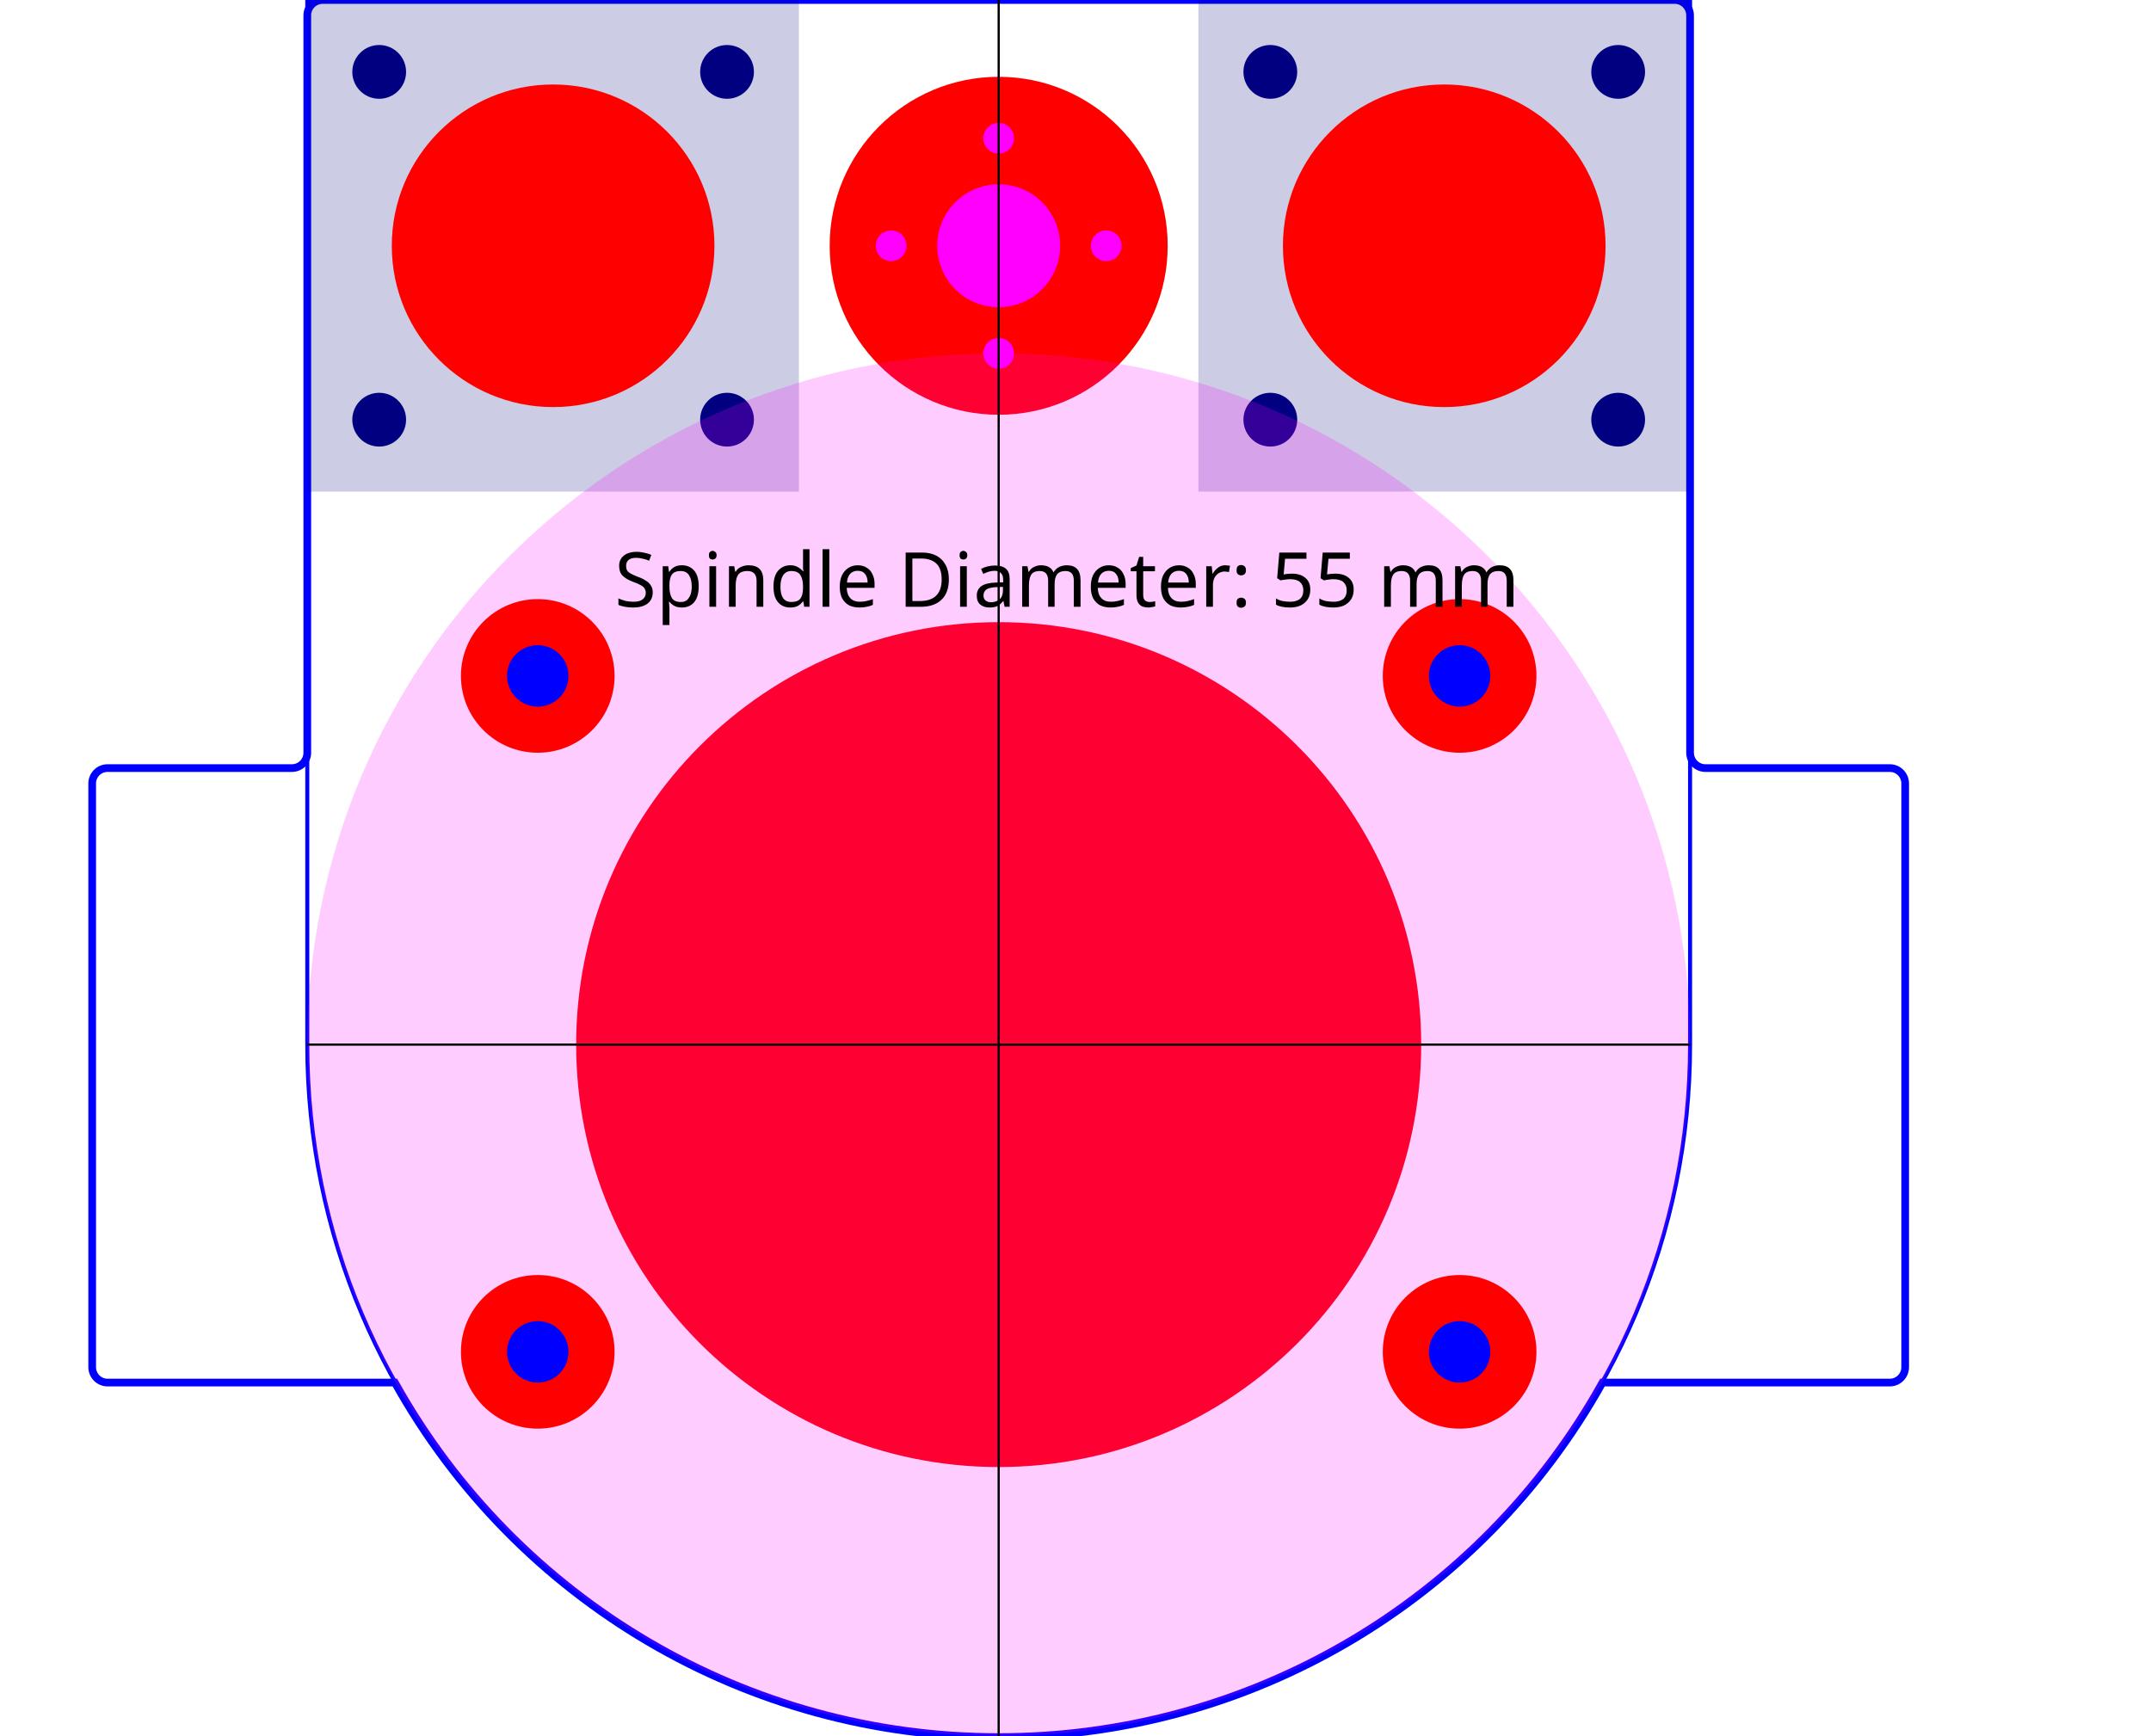
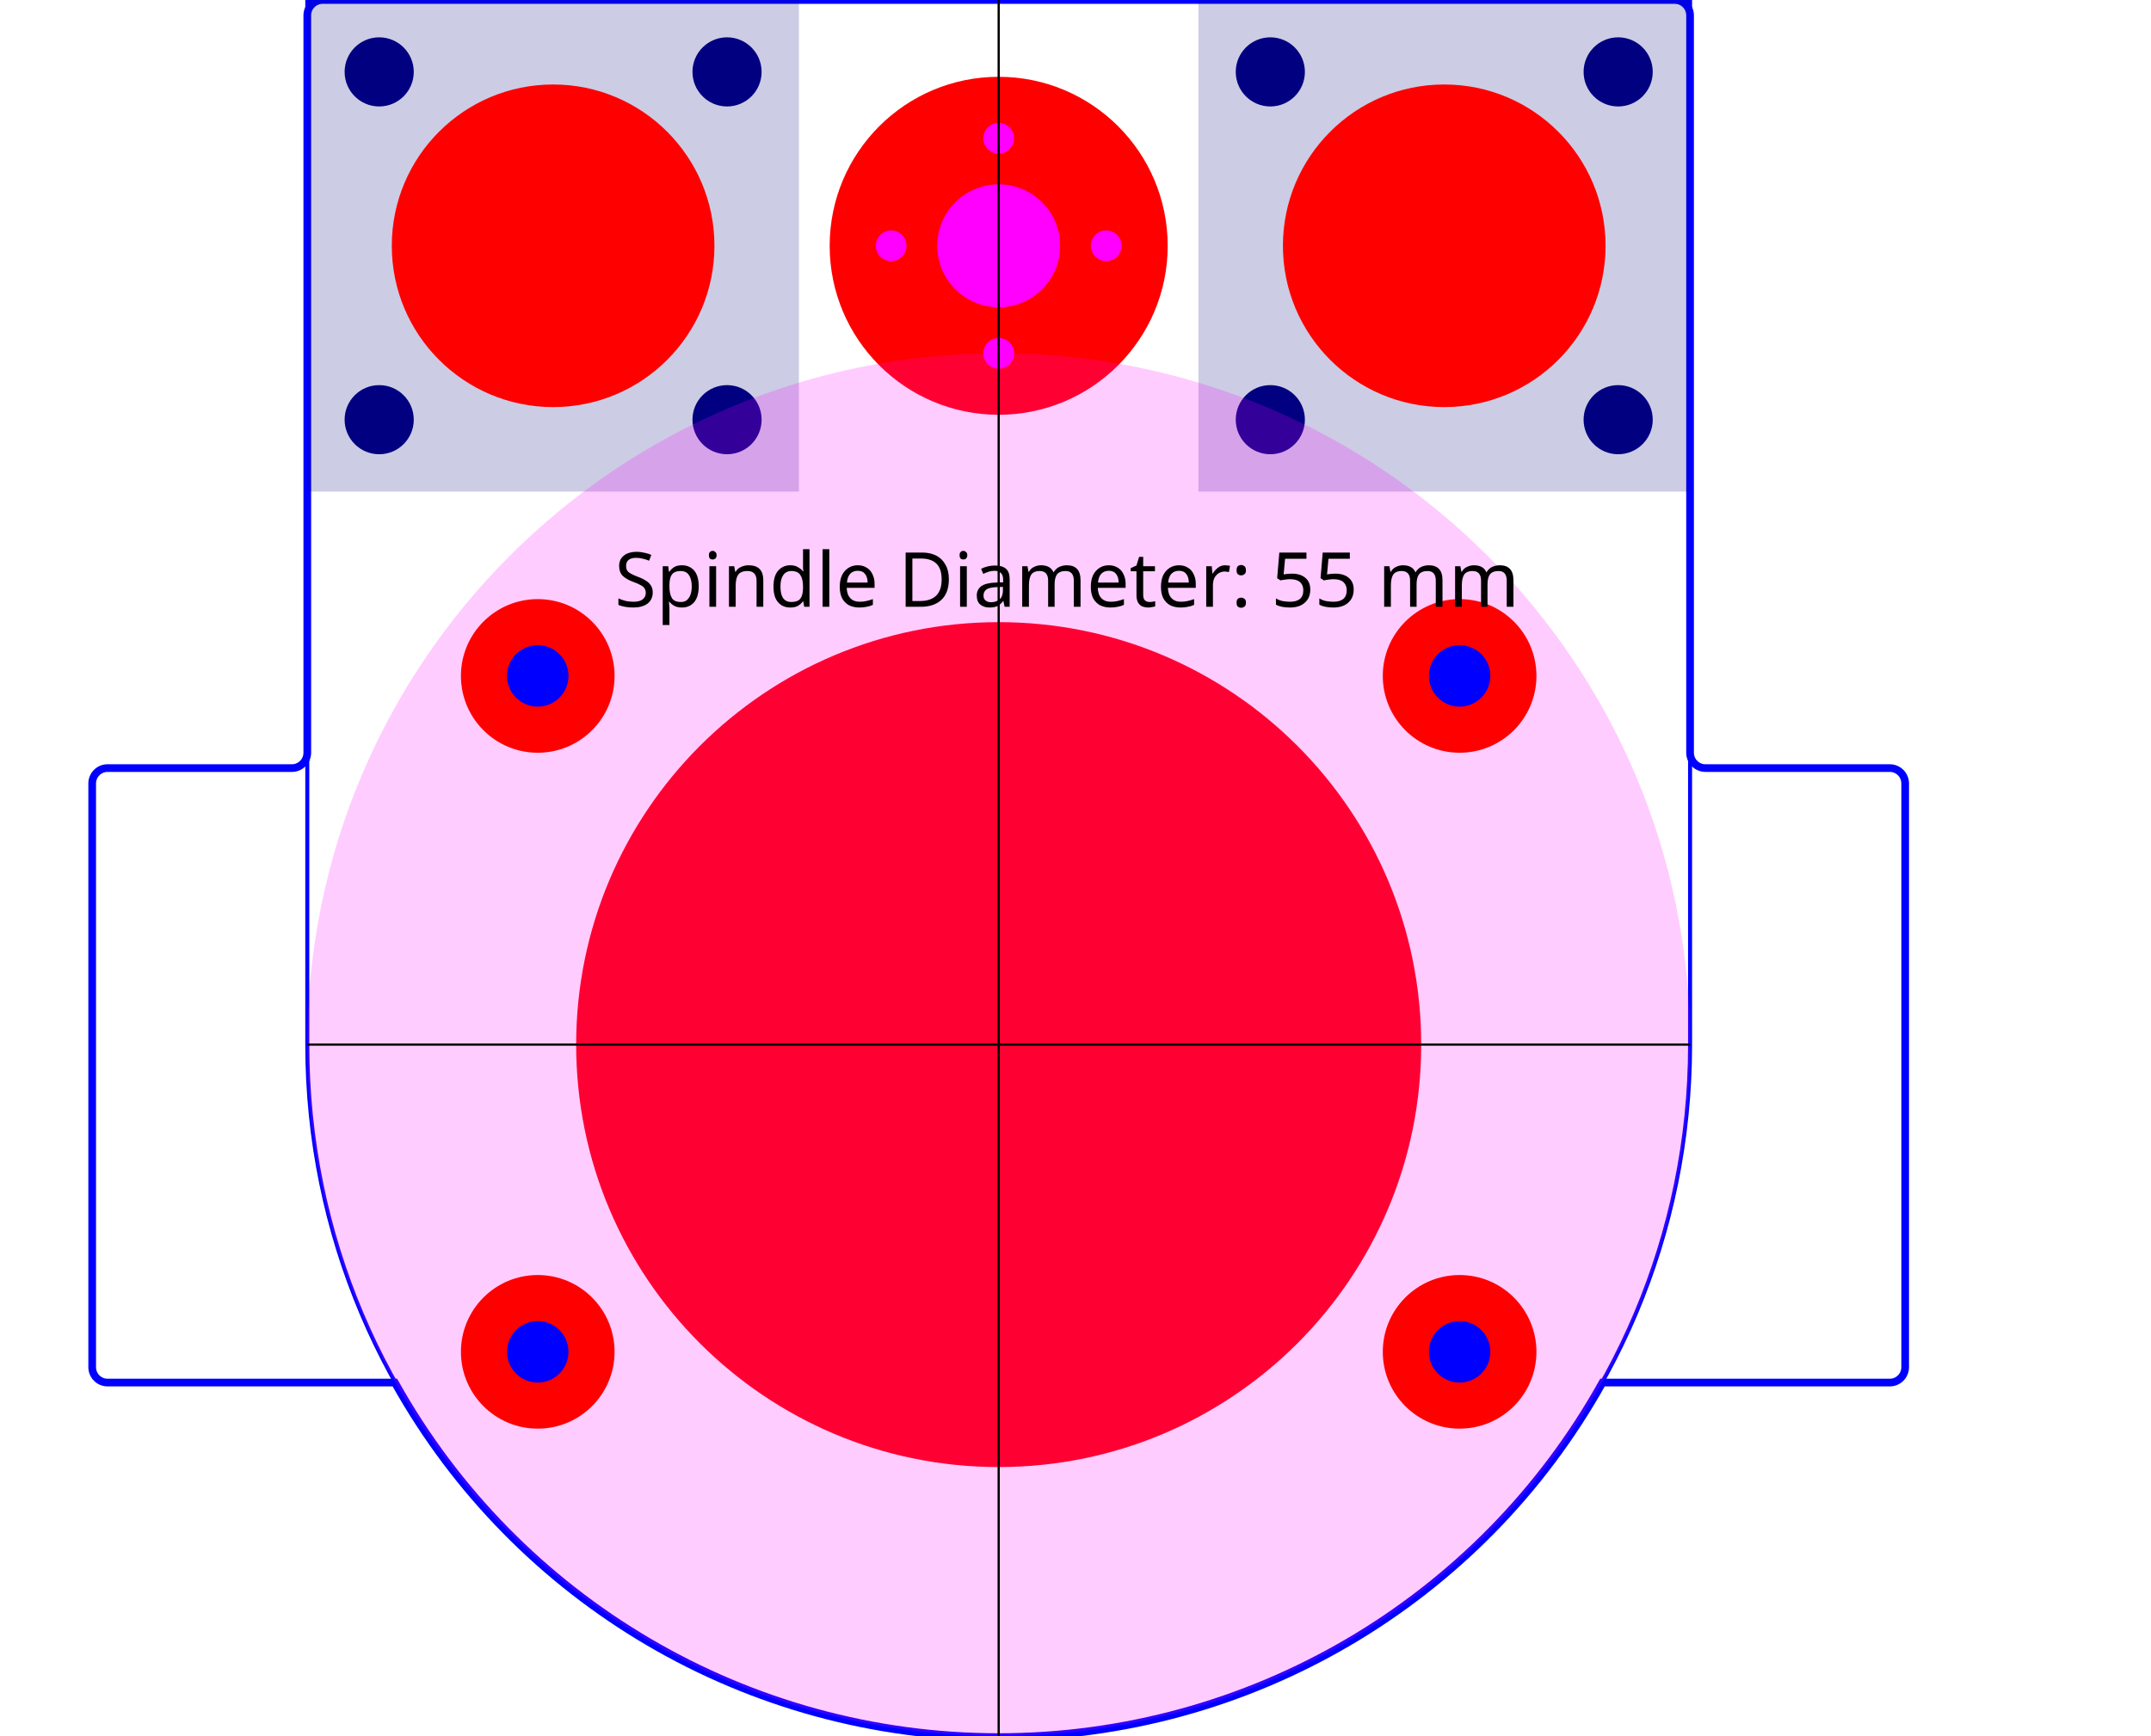
<svg xmlns="http://www.w3.org/2000/svg" width="140mm" height="113mm" viewBox="0 0 140 113" version="1.1" id="spindle-D55-hoöder-with-clamp">
  <defs id="defs">
    <circle id="z_screw_central_hole" style="font-variation-settings:normal;vector-effect:none;fill:#ff0000;fill-opacity:1;fill-rule:evenodd;stroke-width:0.353;stroke-linecap:butt;stroke-linejoin:miter;stroke-miterlimit:4;stroke-dasharray:none;stroke-dashoffset:0;stroke-opacity:1;stop-color:#000000" cx="0" cy="0" r="11" />
    <circle id="z_screw_backlash_item_hole" style="font-variation-settings:normal;vector-effect:none;fill:#ff00ff;fill-opacity:1;fill-rule:evenodd;stroke-width:0.353;stroke-linecap:butt;stroke-linejoin:miter;stroke-miterlimit:4;stroke-dasharray:none;stroke-dashoffset:0;stroke-opacity:1;stop-color:#000000" cx="0" cy="0" r="4" />
    <circle id="z_screw_backlash_item_screw_2.0mm" style="font-variation-settings:normal;opacity:1;vector-effect:none;fill:#ff00ff;fill-opacity:1;fill-rule:evenodd;stroke-width:0.16;stroke-linecap:butt;stroke-linejoin:miter;stroke-miterlimit:4;stroke-dasharray:none;stroke-dashoffset:0;stroke-opacity:1;stop-color:#000000;stop-opacity:1" cx="0" cy="0" r="1.0" />
    <rect id="bearing_base" style="fill:#000080;fill-opacity:0.2;stroke:#f70000;stroke-width:0" width="32" height="32" x="0" y="0" />
    <circle id="bearing_cylinder" style="font-variation-settings:normal;opacity:1;vector-effect:none;fill:#ff0000;fill-opacity:1;fill-rule:evenodd;stroke-width:0.388;stroke-linecap:butt;stroke-linejoin:miter;stroke-miterlimit:4;stroke-dasharray:none;stroke-dashoffset:0;stroke-opacity:1;stop-color:#000000;stop-opacity:1" cx="0" cy="0" r="10.5" />
-     <circle id="bearing_screw_3.5mm" style="font-variation-settings:normal;opacity:1;vector-effect:none;fill:#000080;fill-opacity:1;fill-rule:evenodd;stroke-width:0.16;stroke-linecap:butt;stroke-linejoin:miter;stroke-miterlimit:4;stroke-dasharray:none;stroke-dashoffset:0;stroke-opacity:1;stop-color:#000000;stop-opacity:1" cx="0" cy="0" r="1.75" />
+     <circle id="bearing_screw_4.5mm" style="font-variation-settings:normal;opacity:1;vector-effect:none;fill:#000080;fill-opacity:1;fill-rule:evenodd;stroke-width:0.16;stroke-linecap:butt;stroke-linejoin:miter;stroke-miterlimit:4;stroke-dasharray:none;stroke-dashoffset:0;stroke-opacity:1;stop-color:#000000;stop-opacity:1" cx="0" cy="0" r="2.25" />
    <circle id="spacer" style="font-variation-settings:normal;vector-effect:none;fill:#ff0000;fill-opacity:1;fill-rule:evenodd;stroke-width:0.212;stroke-linecap:butt;stroke-linejoin:miter;stroke-miterlimit:4;stroke-dasharray:none;stroke-dashoffset:0;stroke-opacity:1;stop-color:#000000" cx="0" cy="0" r="5" />
    <circle id="spacer_screw_4.0mm" style="font-variation-settings:normal;vector-effect:none;fill:#0000ff;fill-opacity:1;fill-rule:evenodd;stroke-width:0.314;stroke-linecap:butt;stroke-linejoin:miter;stroke-miterlimit:4;stroke-dasharray:none;stroke-dashoffset:0;stroke-opacity:1;stop-color:#000000" cx="0" cy="0" r="2.0" />
    <rect id="clamp_base" style="fill:#00ff80;fill-opacity:0.5;stroke:#f70000;stroke-width:0" width="15" height="40" x="0" y="0" />
  </defs>
  <g id="layer1" transform="translate(20 0)">
    <path id="contour_no_clamp" style="fill:none;stroke:#0000ff;stroke-width:0.261px;stroke-linecap:butt;stroke-linejoin:miter;stroke-opacity:1" d="M 0.0,0.0 h 90         v 68         a 45,45 0 0 1 -90,0         z" />
    <path id="contour" style="fill:none;stroke:#0000ff;stroke-width:0.5px;stroke-linecap:butt;stroke-linejoin:miter;stroke-opacity:1" d="M 1.0,0.0 h 88        a 1 1 0 0 1 1 1         v 48        a 1 1 0 0 0 1 1         h 12        a 1 1 0 0 1 1 1        v 38        a 1 1 0 0 1 -1 1        h -18.7        A  45,45 0 0 1  5.7,90        h -18.7        a 1 1 0 0 1 -1 -1         v -38        a 1 1 0 0 1 1 -1         h 12        a 1 1 0 0 0 1 -1         v -48        a 1 1 0 0 1 1 -1         " />
    <use href="#z_screw_central_hole" x="45" y="16" id="screw_central_hole" />
    <use href="#z_screw_backlash_item_hole" x="45" y="16" id="screw_backlash_item_hole" />
    <use href="#z_screw_backlash_item_screw_2.0mm" x="45" y="9" id="z_screw_backlash_item_screw_2.0mm_1" />
    <use href="#z_screw_backlash_item_screw_2.0mm" x="45" y="23" id="z_screw_backlash_item_screw_2.0mm_2" />
    <use href="#z_screw_backlash_item_screw_2.0mm" x="38" y="16" id="z_screw_backlash_item_screw_2.0mm_3" />
    <use href="#z_screw_backlash_item_screw_2.0mm" x="52" y="16" id="z_screw_backlash_item_screw_2.0mm_4" />
    <use href="#bearing_base" x="0" y="0" id="bearing_base_left" />
    <use href="#bearing_cylinder" x="16" y="16" id="bearing_cylinder_left" />
    <use href="#bearing_base" x="58" y="0" id="bearing_base_right" />
    <use href="#bearing_cylinder" x="74" y="16" id="bearing_cylinder_right" />
-     <use href="#bearing_screw_3.5mm" x="4.680" y="4.680" id="bearing_screw_3.5mm_use28" />
-     <use href="#bearing_screw_3.5mm" x="27.32" y="4.680" id="bearing_screw_3.5mm_use30" />
-     <use href="#bearing_screw_3.5mm" x="4.680" y="27.32" id="bearing_screw_3.5mm_use36" />
-     <use href="#bearing_screw_3.5mm" x="27.32" y="27.32" id="bearing_screw_3.5mm_use38" />
-     <use href="#bearing_screw_3.5mm" x="62.68" y="4.680" id="bearing_screw_3.5mm_use32" />
-     <use href="#bearing_screw_3.5mm" x="85.32" y="4.680" id="bearing_screw_3.5mm_use34" />
-     <use href="#bearing_screw_3.5mm" x="62.68" y="27.32" id="bearing_screw_3.5mm_use40" />
-     <use href="#bearing_screw_3.5mm" x="85.32" y="27.32" id="bearing_screw_3.5mm_use42" />
+     <use href="#bearing_screw_4.5mm" x="4.680" y="4.680" id="bearing_screw_4.5mm_use28" />
+     <use href="#bearing_screw_4.5mm" x="27.32" y="4.680" id="bearing_screw_4.5mm_use30" />
+     <use href="#bearing_screw_4.5mm" x="4.680" y="27.32" id="bearing_screw_4.5mm_use36" />
+     <use href="#bearing_screw_4.5mm" x="27.32" y="27.32" id="bearing_screw_4.5mm_use38" />
+     <use href="#bearing_screw_4.5mm" x="62.68" y="4.680" id="bearing_screw_4.5mm_use32" />
+     <use href="#bearing_screw_4.5mm" x="85.32" y="4.680" id="bearing_screw_4.5mm_use34" />
+     <use href="#bearing_screw_4.5mm" x="62.68" y="27.32" id="bearing_screw_4.5mm_use40" />
+     <use href="#bearing_screw_4.5mm" x="85.32" y="27.32" id="bearing_screw_4.5mm_use42" />
    <circle id="spindle-hole" style="font-variation-settings:normal;vector-effect:none;fill:#ff0000;fill-opacity:1;fill-rule:evenodd;stroke-width:0.97;stroke-linecap:butt;stroke-linejoin:miter;stroke-miterlimit:4;stroke-dasharray:none;stroke-dashoffset:0;stroke-opacity:1;stop-color:#000000" cx="45" cy="68" r="27.5" />
    <circle id="large_circle_indicator" style="font-variation-settings:normal;vector-effect:none;fill:#ff00ff;fill-opacity:0.2;fill-rule:evenodd;stroke-width:0.97;stroke-linecap:butt;stroke-linejoin:miter;stroke-miterlimit:4;stroke-dasharray:none;stroke-dashoffset:0;stroke-opacity:1;stop-color:#000000" cx="45" cy="68" r="45" />
    <use href="#spacer" transform="translate(15 44)" id="spacer_NW" />
    <use href="#spacer" transform="translate(75 44)" id="spacer_NE" />
    <use href="#spacer" transform="translate(15 88)" id="spacer_SW" />
    <use href="#spacer" transform="translate(75 88)" id="spacer_SE" />
    <use href="#spacer_screw_4.0mm" transform="translate(15 44)" id="spacer_screw_4.0mm_NW" />
    <use href="#spacer_screw_4.0mm" transform="translate(75 44)" id="spacer_screw_4.0mm_NE" />
    <use href="#spacer_screw_4.0mm" transform="translate(15 88)" id="spacer_screw_4.0mm_SW" />
    <use href="#spacer_screw_4.0mm" transform="translate(75 88)" id="spacer_screw_4.0mm_SE" />
    <text id="legend" xml:space="preserve" style="font-style:normal;font-weight:normal;font-size:4.939px;line-height:1.25;font-family:sans-serif;fill:#000000;fill-opacity:1;stroke:none;stroke-width:0.265" x="20" y="39.5">Spindle Diameter: 55 mm</text>
    <path id="horizontal_line" style="fill:none;stroke:#000000;stroke-width:0.144px;stroke-linecap:butt;stroke-linejoin:miter;stroke-opacity:1" d="M 0,68 90,68" />
    <path id="vertical_line" style="fill:none;stroke:#000000;stroke-width:0.144px;stroke-linecap:butt;stroke-linejoin:miter;stroke-opacity:1" d="M 45,0  45,113" />
  </g>
</svg>
